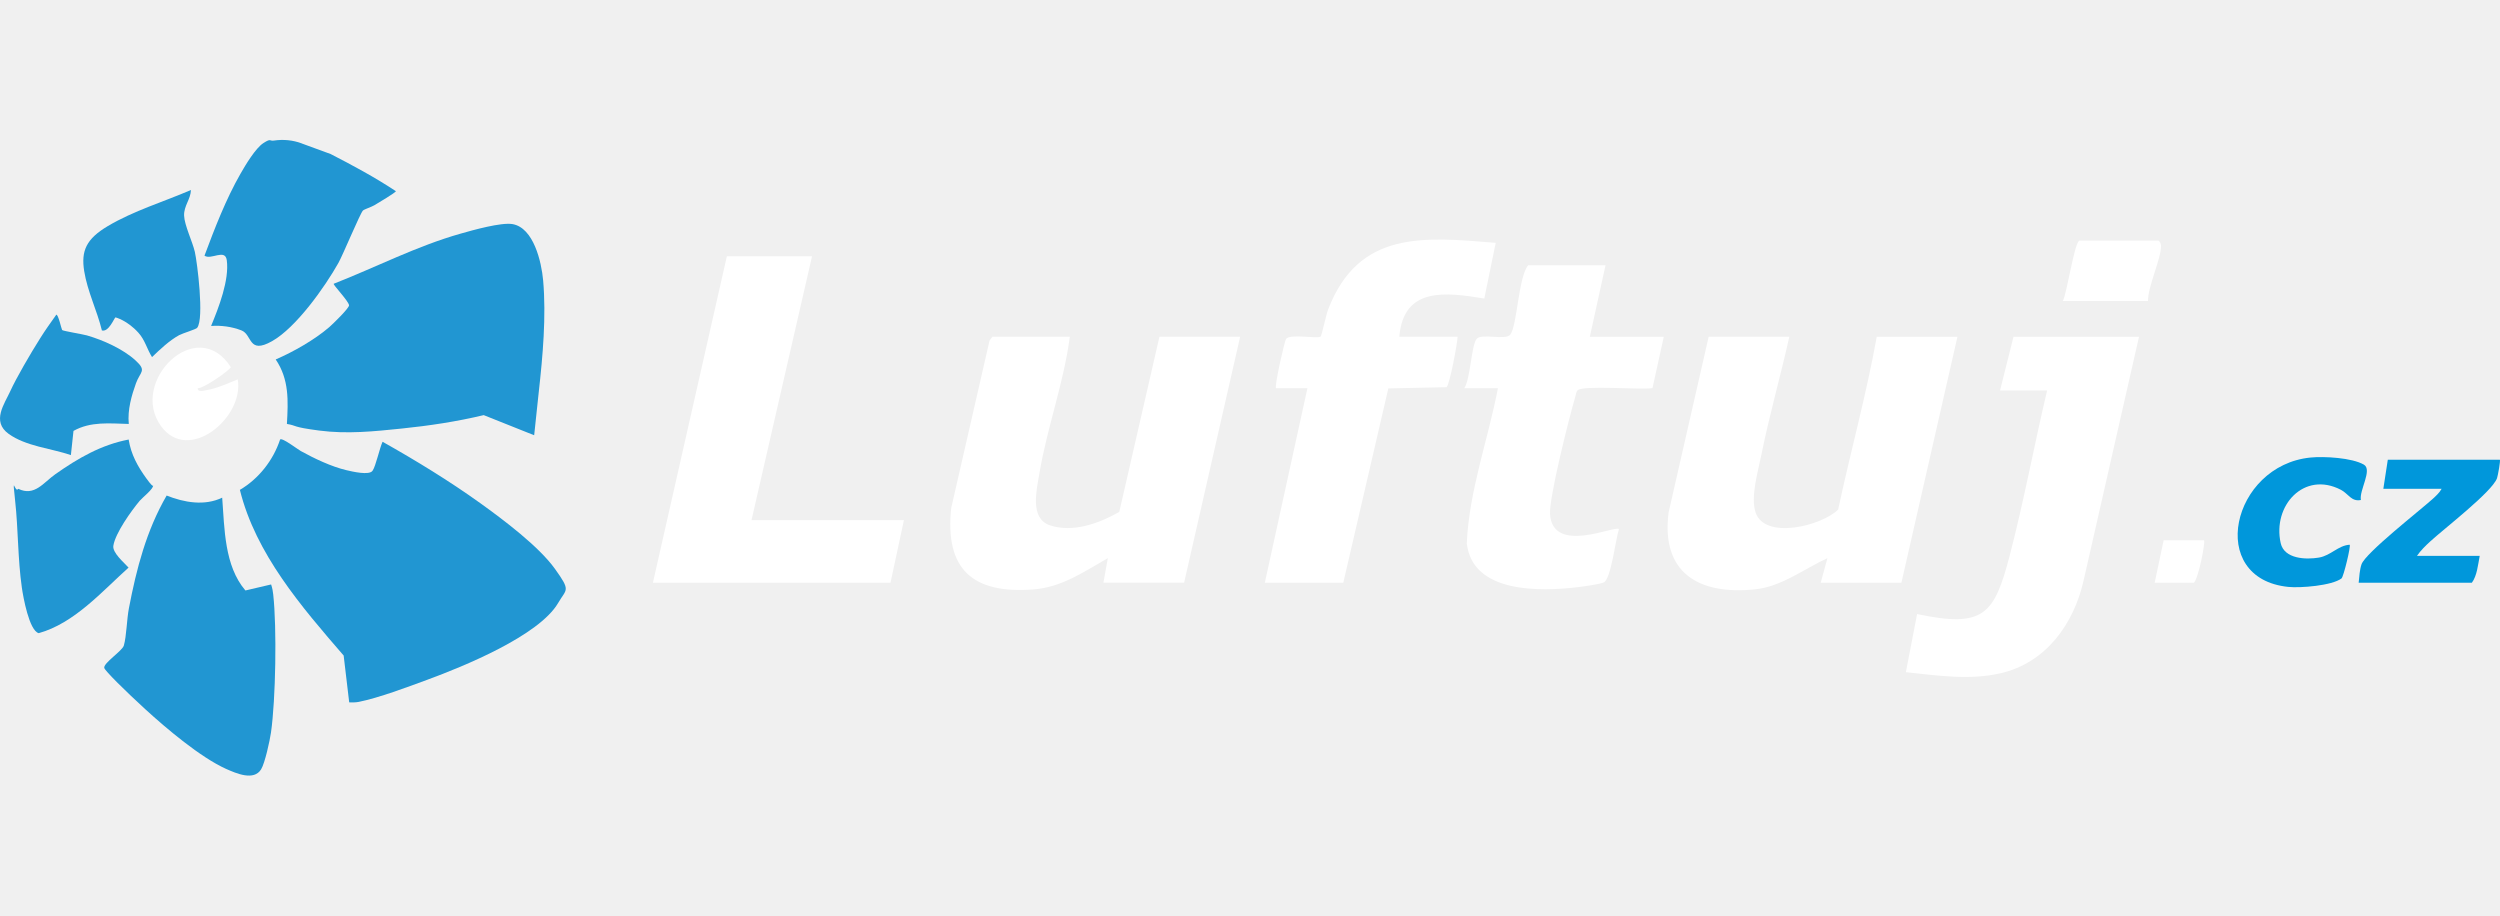
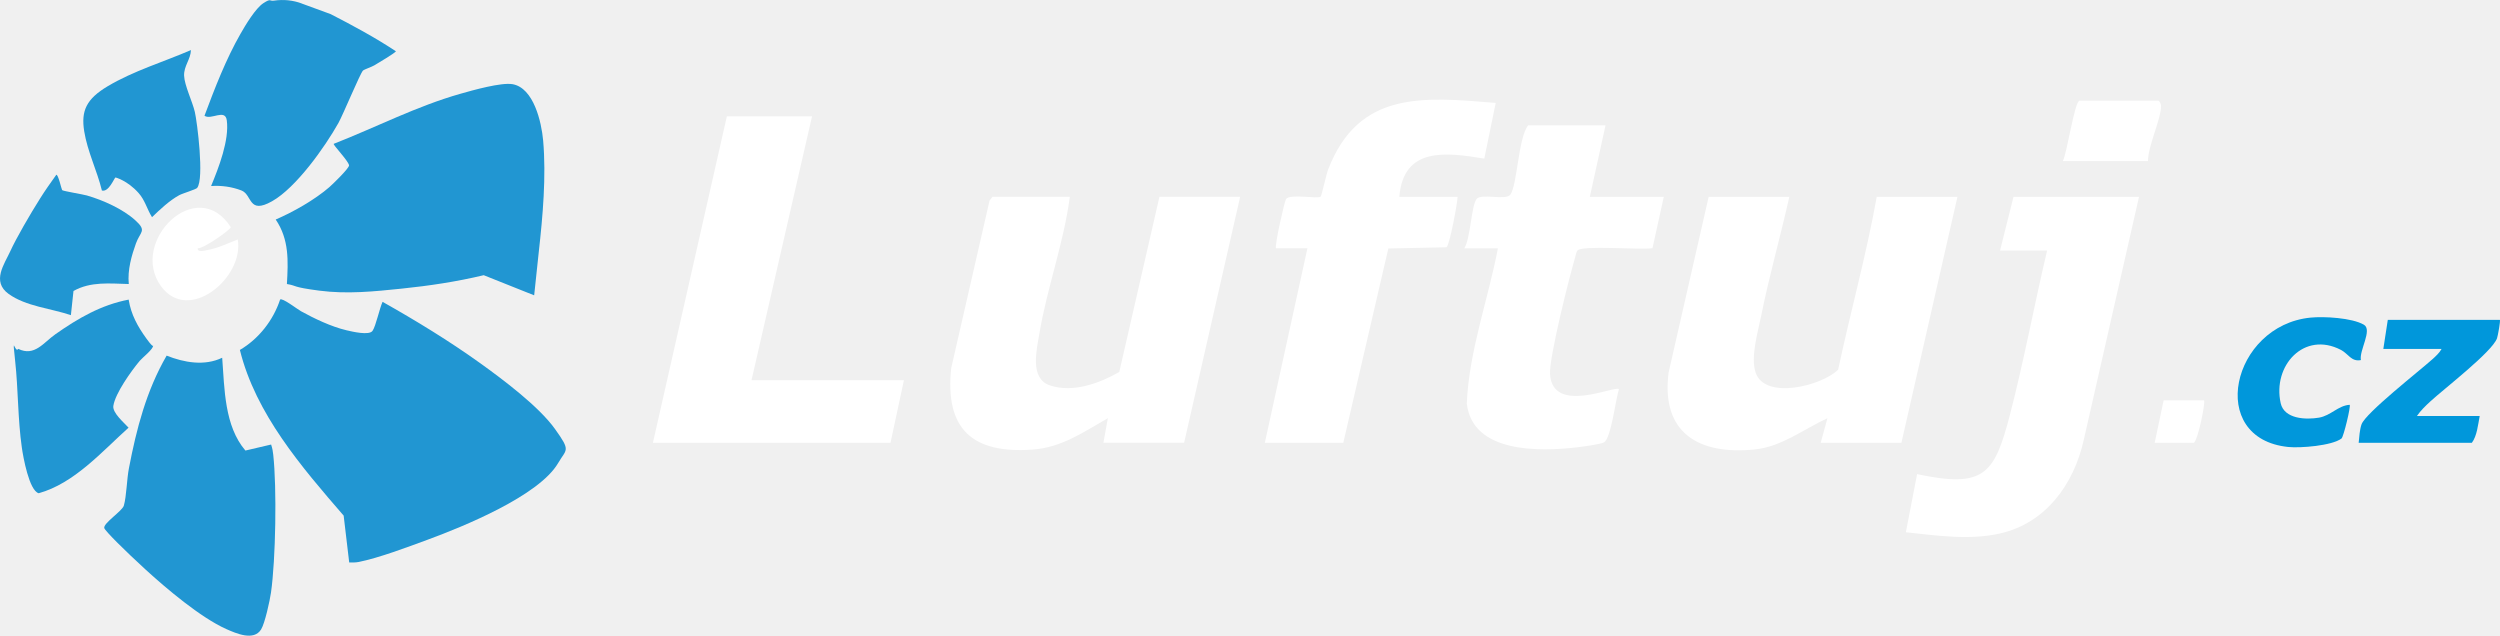
- <svg xmlns="http://www.w3.org/2000/svg" id="Layer_1" data-name="Layer 1" viewBox="0 0 1638.4 600">
+ <svg xmlns="http://www.w3.org/2000/svg" id="Layer_1" data-name="Layer 1" viewBox="0 91.7 1638.4 416.6">
  <defs>
    <style>
      .cls-1 {
        fill: #fff;
      }

      .cls-2 {
        fill: #0097db;
      }

      .cls-3 {
        fill: #2196d2;
      }
    </style>
  </defs>
  <g>
    <path class="cls-1" d="M701.11,220.71c-3.88,29.84-14.92,59.74-19.89,89.33-1.81,10.76-6.63,29.76,6.91,34.25,15.02,4.98,32.24-1.3,45.4-8.81l26.32-114.79h52.89l-36.72,161.18h-52.89l2.92-16.12c-15.8,8.99-30.18,19.18-49.13,20.57-39.56,2.92-57.8-13.29-53.53-53.39l25.12-109.75,1.9-2.5h50.69Z" />
    <path class="cls-1" d="M1172.65,220.71c-5.78,25.88-13.15,51.64-18.38,77.65-2.18,10.79-7.12,27.29-3.73,37.46,6.07,18.23,43.44,8.72,54.11-1.86,8.05-37.81,18.51-75.3,25.29-113.25h52.89l-36.72,161.18h-52.89l4.41-16.11c-15.58,7.15-30.04,18.72-47.75,20.49-36.49,3.64-61.39-10.69-56.36-50.36l26.27-115.21h52.89-.03Z" />
    <polygon class="cls-1" points="532.18 167.95 492.51 340.87 592.4 340.87 583.6 381.89 427.89 381.89 476.36 167.95 532.18 167.95" />
    <path class="cls-1" d="M836.26,254.4c-1.17-1.16,5.58-30.96,6.57-32.27,2.75-3.63,20.64.14,22.67-1.58.7-.6,3.59-14.36,4.93-17.8,19.93-51.66,62.11-47.58,109.8-43.6l-7.48,36.5c-24.96-4.08-53-7.98-55.69,25.05h38.19c-.17,4.61-5.23,31.64-7.26,33.05l-38.13.8-29.52,127.34h-51.42l27.92-127.49h-20.57Z" />
    <path class="cls-1" d="M1052.2,173.81l-10.29,46.9h48.47l-7.41,33.64c-7.57,1.28-46.12-2.08-49.17,1.51-.82.96-1.09,3.04-1.48,4.38-3.88,13.12-17.14,65.73-16.5,76.6,1.61,26.84,42.47,7.34,45.17,9.9-2.09,6.31-5.18,32.52-9.83,34.88-2.57,1.31-13.66,2.75-17.36,3.2-24.5,2.95-68.82,4.05-72.52-28.71,1.44-34.31,13.96-67.99,20.39-101.68h-22.04c4.16-6.48,4.52-27.58,8.04-32.27,2.96-3.94,19.12,1.07,22.11-2.86,4.59-6.06,5.22-37.5,11.72-45.46h50.69Z" />
    <path class="cls-1" d="M1401.82,220.71l-36.25,159.47c-6.42,28.74-24.79,54.34-54.78,61.12-20.35,4.61-41.33,1.38-61.76-.78l7.36-38.1c43.73,9.28,50.58.38,60.7-38.36,9.31-35.7,16.01-72.27,24.51-108.17h-30.85l8.81-35.17h82.27Z" />
    <path class="cls-2" d="M1638.32,301.3c.47.47-1.27,10.37-1.86,12.06-3.08,8.84-34.74,33.16-43.7,41.4-3.11,2.86-6.41,6.04-8.79,9.55h41.13c-1.12,5.71-1.73,13.01-5.14,17.59h-74.18c.34-3.66.68-8.68,1.86-12.06,2.58-7.44,38.05-35.12,46.63-42.86,2.07-1.86,4.56-4.17,5.86-6.62h-38.19l2.93-19.05h73.44,0Z" />
    <path class="cls-2" d="M1547.23,327.68c-6.24,1.27-8.18-4.13-13.12-6.69-24.13-12.52-44.93,10.37-39.44,34.95,2.33,10.4,16.51,10.93,25.05,9.48,7.86-1.34,12.63-7.97,20.17-8.43.85.85-4.01,21.08-5.36,22.09-6.28,4.75-26.92,6.36-34.85,5.56-53.96-5.49-37.16-79.61,14.53-84.79,8.93-.89,27.18.13,34.98,4.65,5.81,3.36-3.22,17.01-1.95,23.2h0Z" />
    <path class="cls-1" d="M1407.7,197.26h-55.82c2.72-4.7,7.73-39.57,11.01-39.57h51.42c.87,0,1.93,1.94,1.95,3.34.15,8.39-8.6,26.46-8.57,36.22h0Z" />
    <path class="cls-1" d="M1444.42,354.05c1.06,1.06-3.67,25.15-6.62,27.85h-25.71l5.88-27.85h26.45Z" />
  </g>
  <g>
    <path class="cls-3" d="M197.69,93.99l19.01,6.96c14.61,7.5,29.06,15.3,42.74,24.34,0,.85-12.13,8.04-14.07,9.2s-6.57,2.63-7.5,3.48c-1.78,1.7-12.91,28.59-16.07,34.31-8.89,15.84-27.74,42.43-43.51,51.31-15.77,8.89-12.75-4.33-20.17-7.11-6.26-2.4-13.06-3.32-19.78-2.86,4.95-11.9,12.06-30.22,10.28-43.12-1.08-7.73-10.28.08-14.61-2.94,6.72-18.01,14.07-37.09,23.65-53.79,3.17-5.56,9.81-16.69,14.99-20.02,5.18-3.32,3.79-1.16,6.88-1.62,6.18-.93,12.44-.31,18.24,1.85h-.08Z" />
    <path class="cls-3" d="M250.71,289.51c21.72,12.21,43.82,25.73,64.07,40.26,15.07,10.82,38.33,28.28,48.92,43.05,10.59,14.76,7.57,12.91,2.09,22.33-12.52,21.48-62.13,41.65-85.47,50.23-12.98,4.79-32.07,11.98-45.21,14.61-2.09.39-4.17.39-6.26.31l-3.63-30.68c-27.67-31.99-57.65-66.69-68.01-108.58,12.36-7.26,21.87-19.4,26.35-33,1.31-1.47,11.36,6.34,13.6,7.57,8.81,4.87,20.02,10.2,29.83,12.52,3.94.93,14.99,3.55,17.16.39s4.56-14.61,6.57-19.01Z" />
    <path class="cls-3" d="M349.93,285.19l-32.92-13.14c-17.7,4.25-35.78,6.96-53.79,8.81-18.01,1.85-35.63,3.71-54.02,1.31-18.39-2.4-14.14-3.17-21.17-4.33.85-15.07,1.55-29.13-7.34-42.27,11.75-5.1,25.27-12.75,35.09-21.17,2.32-2.01,13.21-12.6,12.98-14.37-.46-2.94-10.74-13.52-10.05-14.07,27.67-10.82,54.48-24.73,83.15-32.84,8.11-2.32,26.51-7.5,34-6.26,13.91,2.4,19.01,24.88,20.09,36.86,2.09,23.65-.23,49.54-2.86,73.11-1.08,9.43-1.93,18.93-3.01,28.36h-.15Z" />
    <path class="cls-3" d="M145.61,326.07c1.55,20.32,1.39,44.75,15.22,60.9l16.85-3.94c.85,2.55,1.16,4.48,1.39,6.65,2.4,21.87,1.62,68.7-1.47,90.34-.77,5.33-3.94,20.02-6.49,24.19-4.79,7.73-16.31,2.63-22.95-.31-16.69-7.5-39.18-26.51-52.86-39.03-13.68-12.52-26.51-25.27-26.97-27.13-.7-3.17,11.82-11.13,12.83-14.68,1.78-6.18,1.93-17.31,3.32-24.42,4.95-25.89,11.44-50.93,24.73-73.88,11.44,4.56,24.88,6.96,36.4,1.39v-.08Z" />
    <path class="cls-3" d="M84.32,288.05c1.55,9.81,5.95,17.7,11.67,25.58,5.72,7.88,4.1,3.32,4.33,4.48.46,2.16-6.96,7.96-8.73,10.05-5.56,6.65-16,21.17-17.31,29.52-.7,4.56,6.96,10.97,9.97,14.3-17.54,15.77-35.55,36.48-58.89,42.97-6.26-1.7-10.2-23.88-11.05-29.91-2.7-19.01-2.32-38.02-4.4-56.96-2.09-18.93-.15-4.33,2.09-7.73,10.66,5.18,16.54-4.17,24.27-9.58,14.84-10.43,29.91-19.24,48.07-22.72Z" />
    <path class="cls-3" d="M129.3,214.78c-.85,1.08-9.43,3.55-11.9,4.87-6.26,3.4-12.67,9.43-17.77,14.37-3.32-5.26-4.56-11.13-8.89-15.92-7.34-8.19-15.07-10.12-15.07-10.12-.93.62-4.4,9.81-8.89,8.58-3.17-13.06-9.43-25.43-11.59-38.79-2.16-13.37,1.31-21.17,15.46-29.6,17.08-10.12,36.4-15.84,54.48-23.65-.15,6.03-4.71,10.43-4.48,16.77s5.49,17.08,7.03,23.73c1.55,6.65,6.26,43.82,1.55,49.77h.08Z" />
    <path class="cls-3" d="M40.81,216.33c.62.62,13.37,2.7,16.15,3.48,10.66,3.09,23.65,8.89,31.84,16.38,7.65,6.96,3.09,7.26.31,14.99-2.78,7.73-5.64,17.31-4.71,26.66-12.44-.31-24.96-1.78-36.24,4.56l-1.7,15.84c-12.98-4.41-29.44-5.72-40.8-13.91-11.36-8.19-2.7-19.63,1.08-27.98s13.06-24.34,19.47-34.47c3.32-5.33,7.03-10.51,10.66-15.61,1.24-.62,3.48,9.66,3.86,10.05h.08Z" />
    <path class="cls-1" d="M129.61,254.51c-.23,2.78,4.64,1.39,6.18,1.08,7.03-1.24,13.52-4.4,20.02-6.96,4.4,24.88-32.23,55.56-50.31,30.6-21.1-29.13,23.49-73.42,45.75-38.64,0,1.55-17.93,14.22-21.72,13.83l.08.08Z" />
  </g>
</svg>
